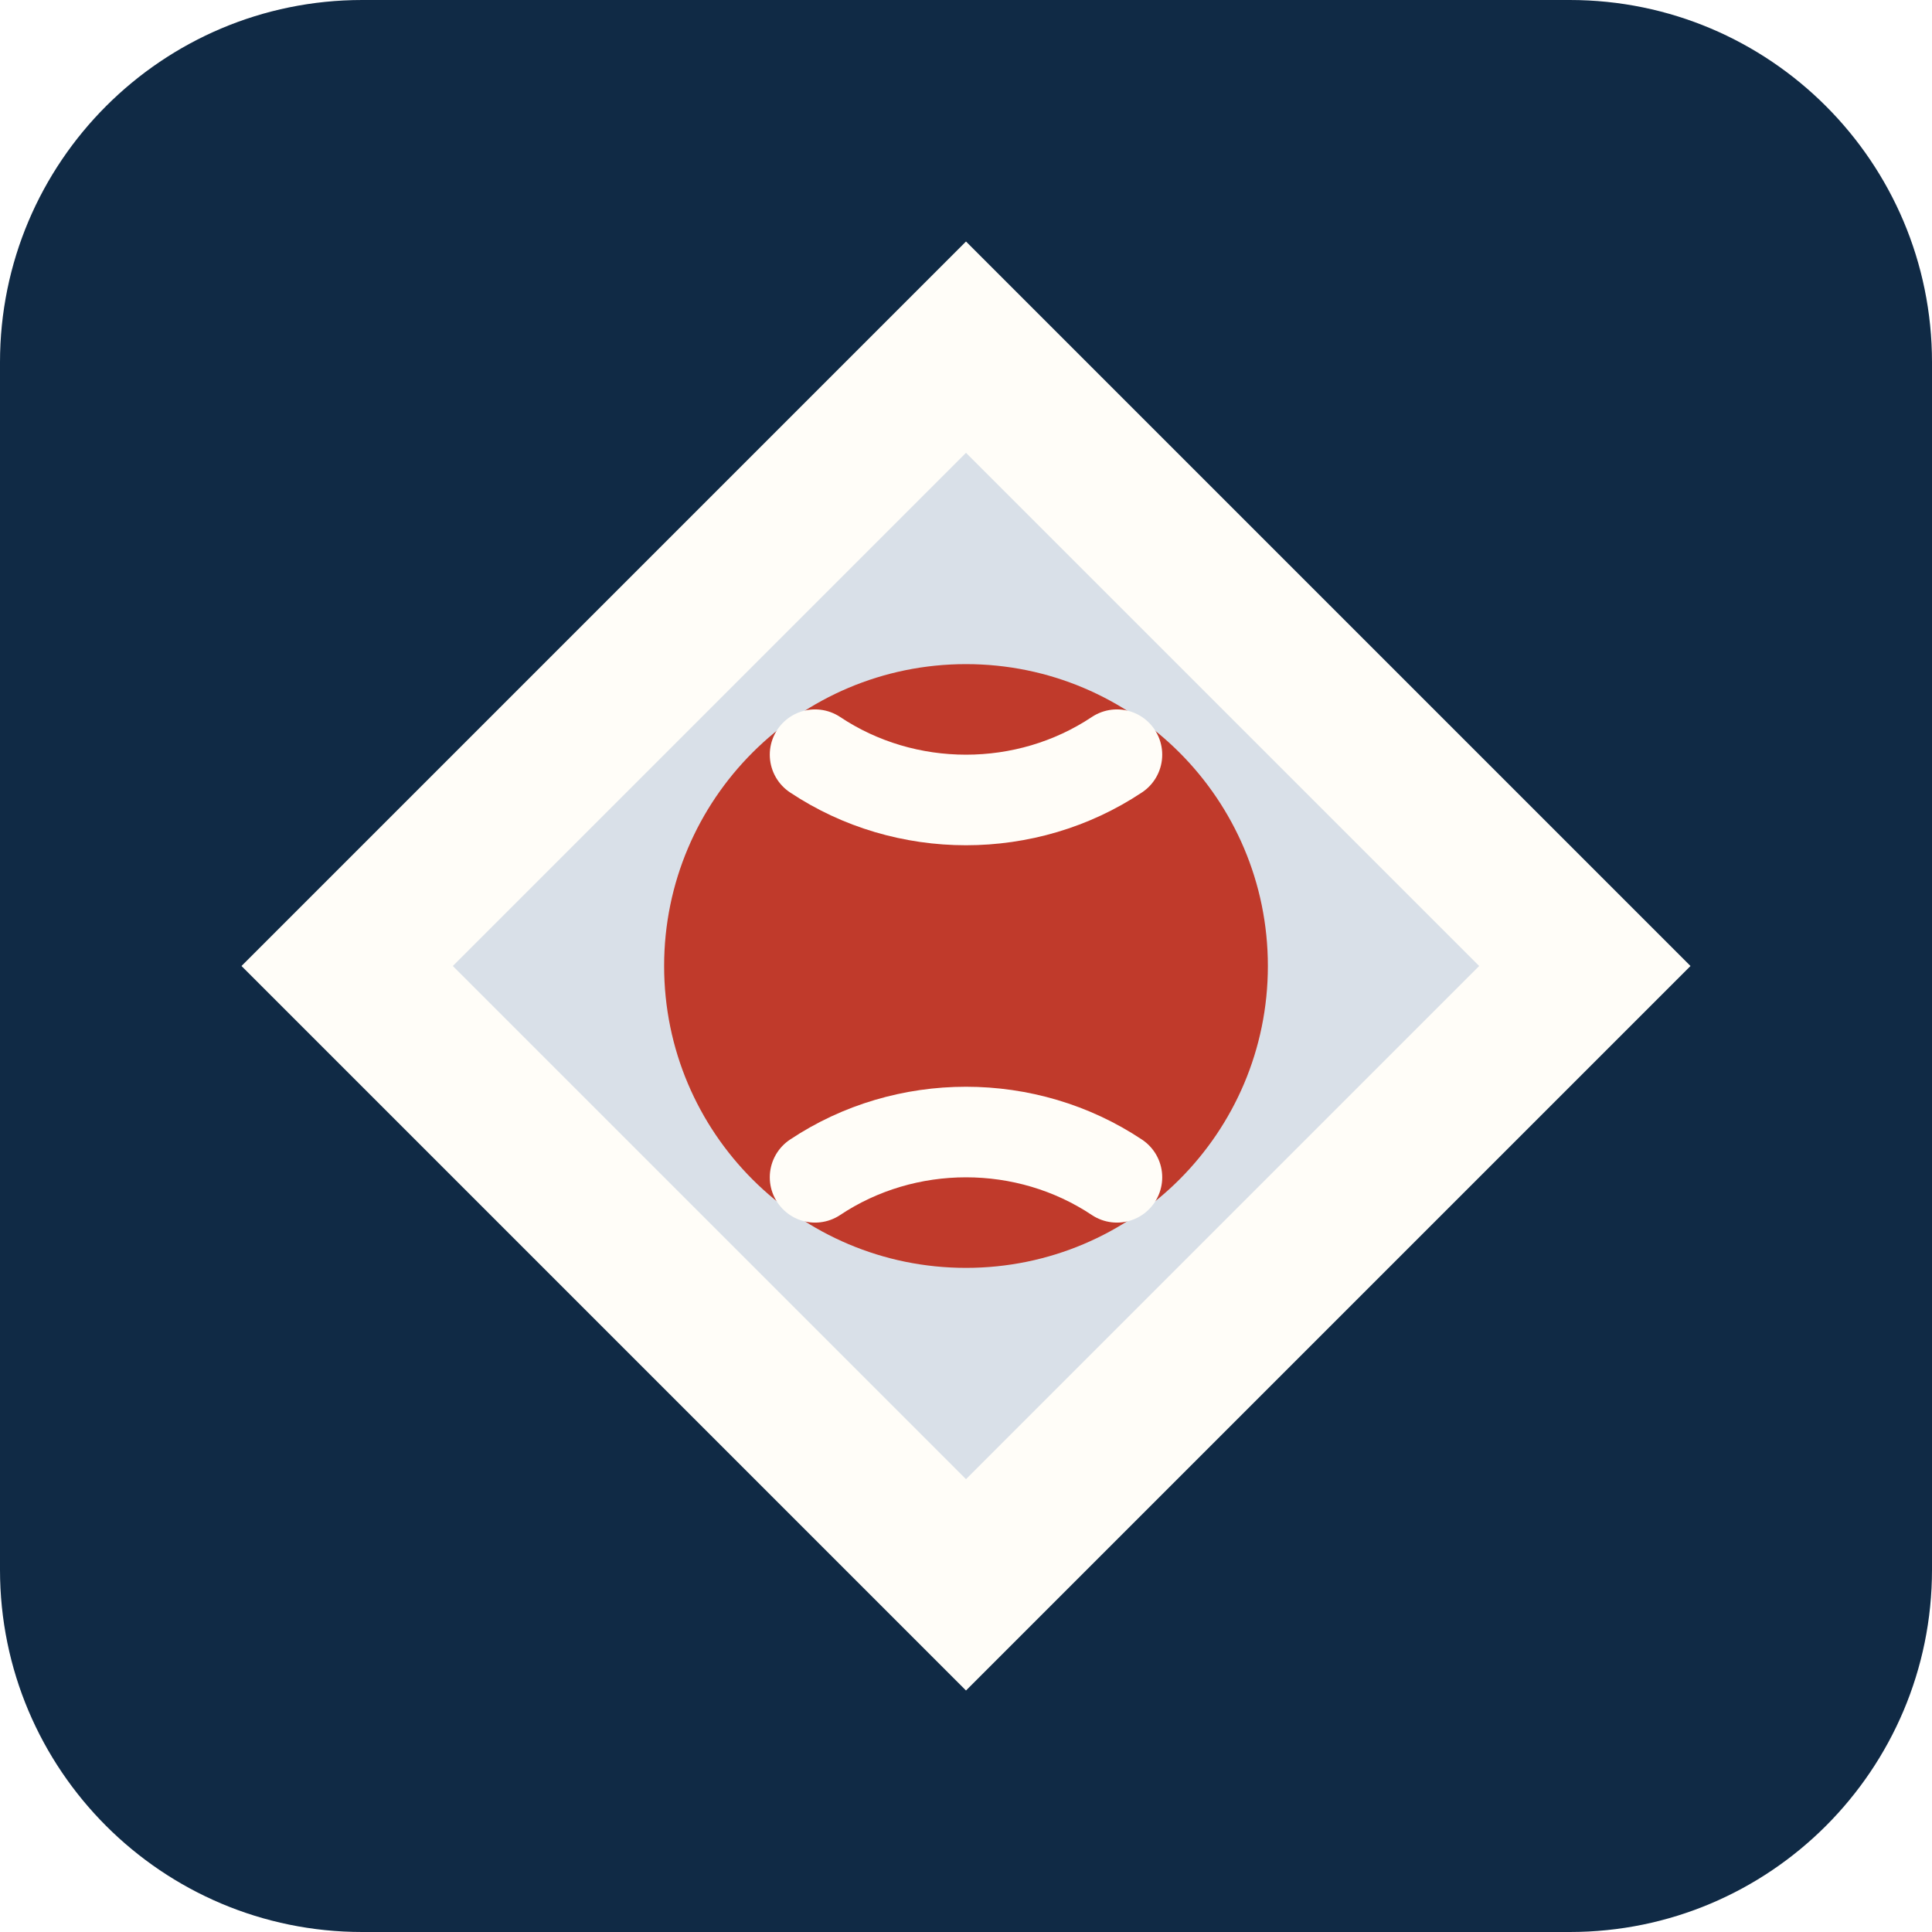
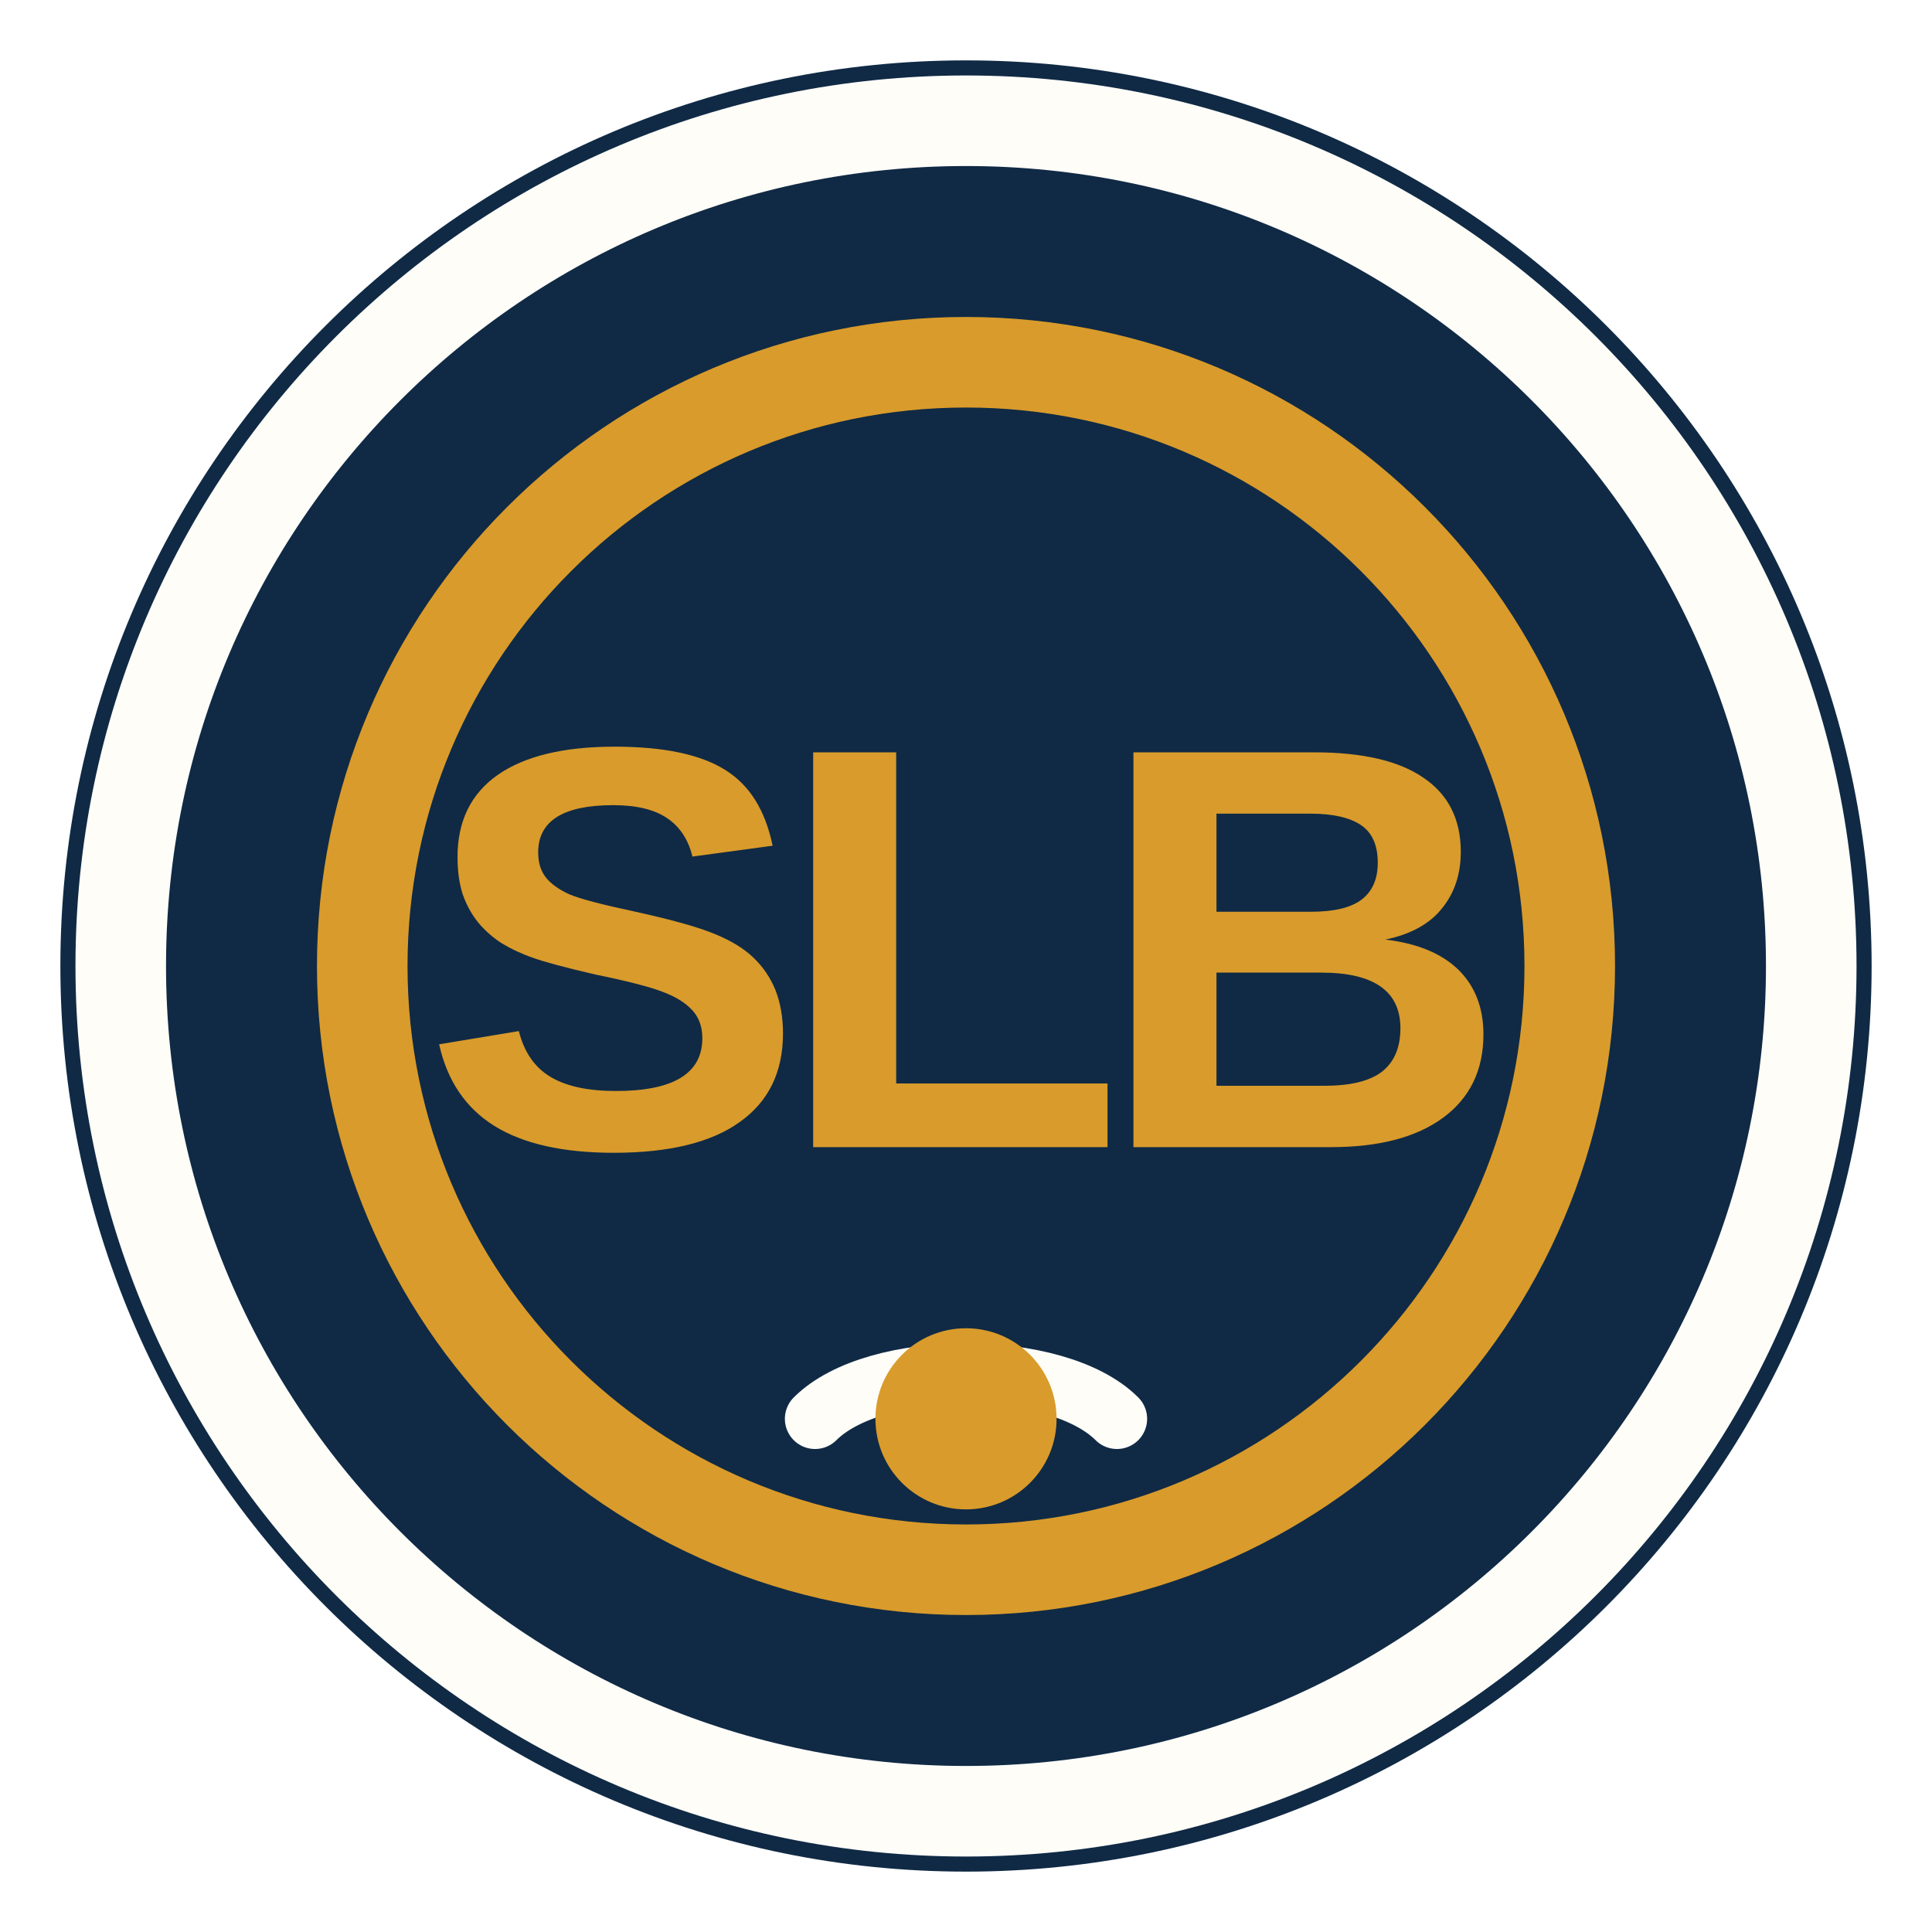
<svg xmlns="http://www.w3.org/2000/svg" viewBox="0 0 64 64">
-   <rect width="64" height="64" rx="12" fill="#102a45" />
-   <path d="M32 8 56 32 32 56 8 32Z" fill="#fffdf8" />
-   <path d="M32 15 49 32 32 49 15 32Z" fill="#d9e0e8" />
-   <circle cx="32" cy="32" r="10" fill="#c03a2b" />
-   <path d="M27 25c3 2 7 2 10 0M27 39c3-2 7-2 10 0" fill="none" stroke="#fffdf8" stroke-width="3" stroke-linecap="round" />
+   <circle cx="32" cy="32" r="30" fill="#102a45" />
+   <circle cx="32" cy="32" r="28" fill="none" stroke="#fffdf8" stroke-width="3" />
+   <circle cx="32" cy="32" r="20" fill="none" stroke="#d99b2b" stroke-width="3" />
+   <text x="32" y="38" text-anchor="middle" fill="#d99b2b" font-family="Arial, Helvetica, sans-serif" font-size="19" font-weight="900" letter-spacing="-1">SLB</text>
+   <path d="M27 47c2-2 8-2 10 0" fill="none" stroke="#fffdf8" stroke-width="2" stroke-linecap="round" />
+   <circle cx="32" cy="47" r="3" fill="#d99b2b" />
</svg>
